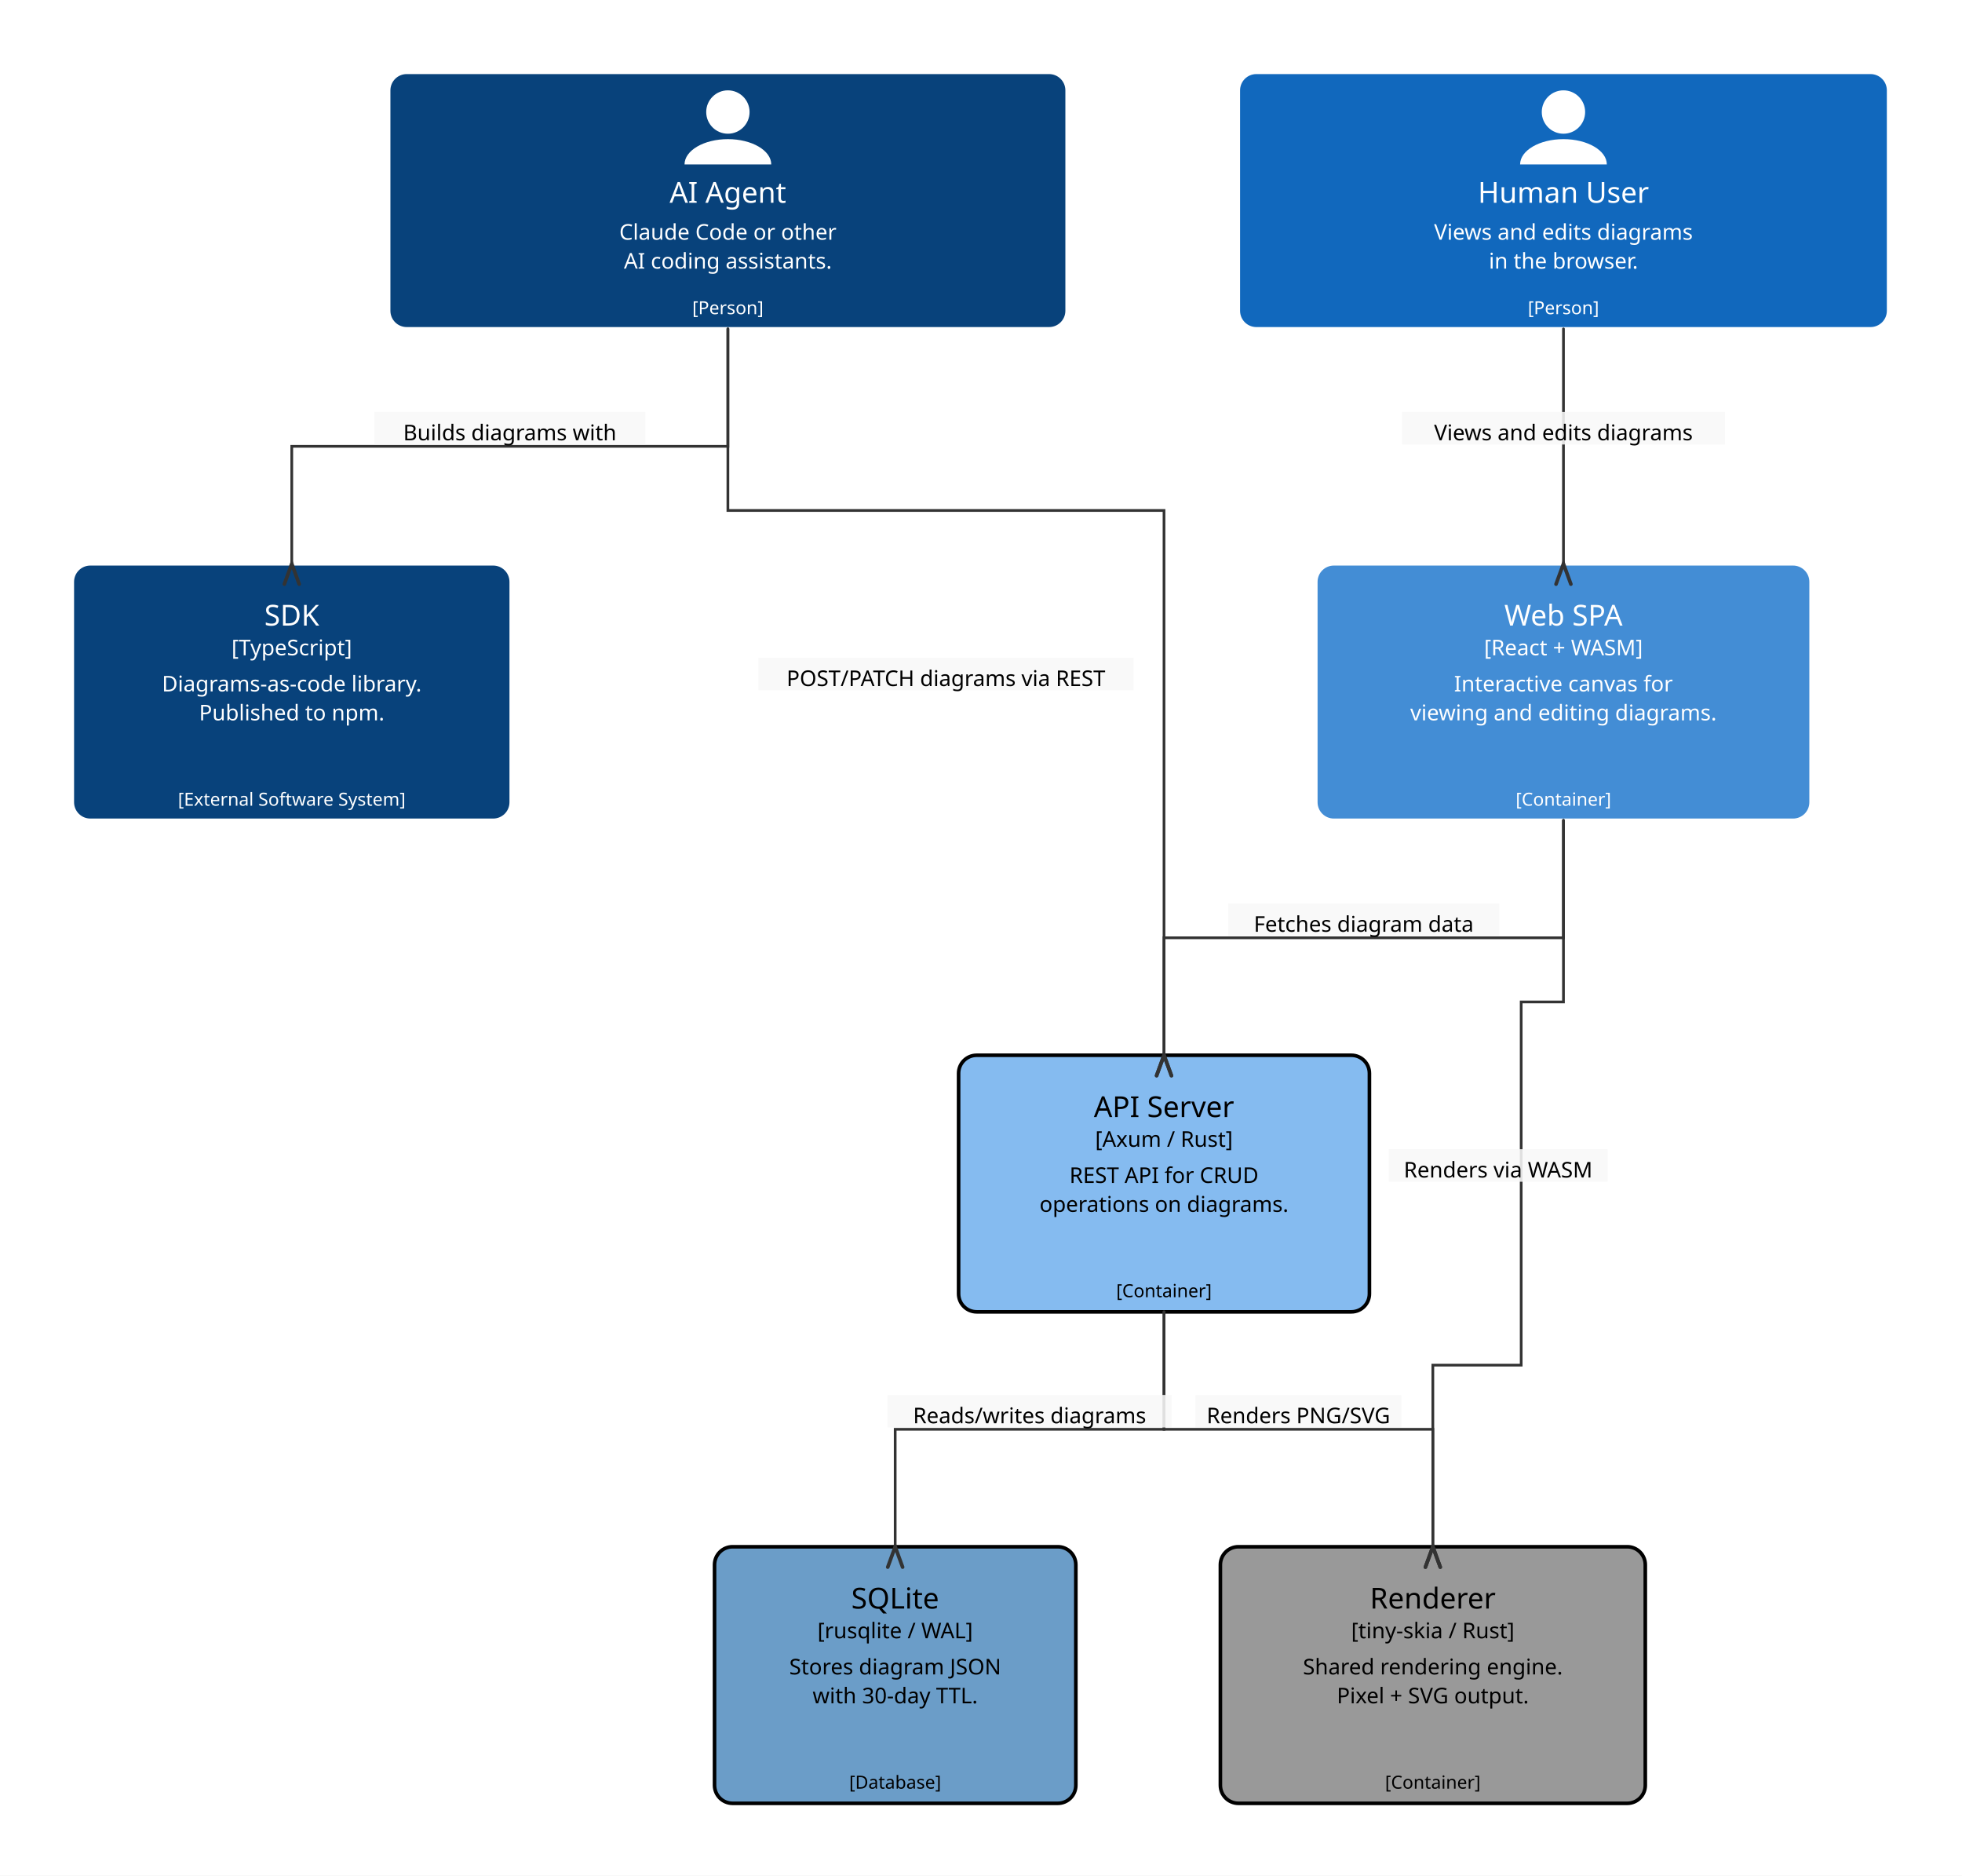
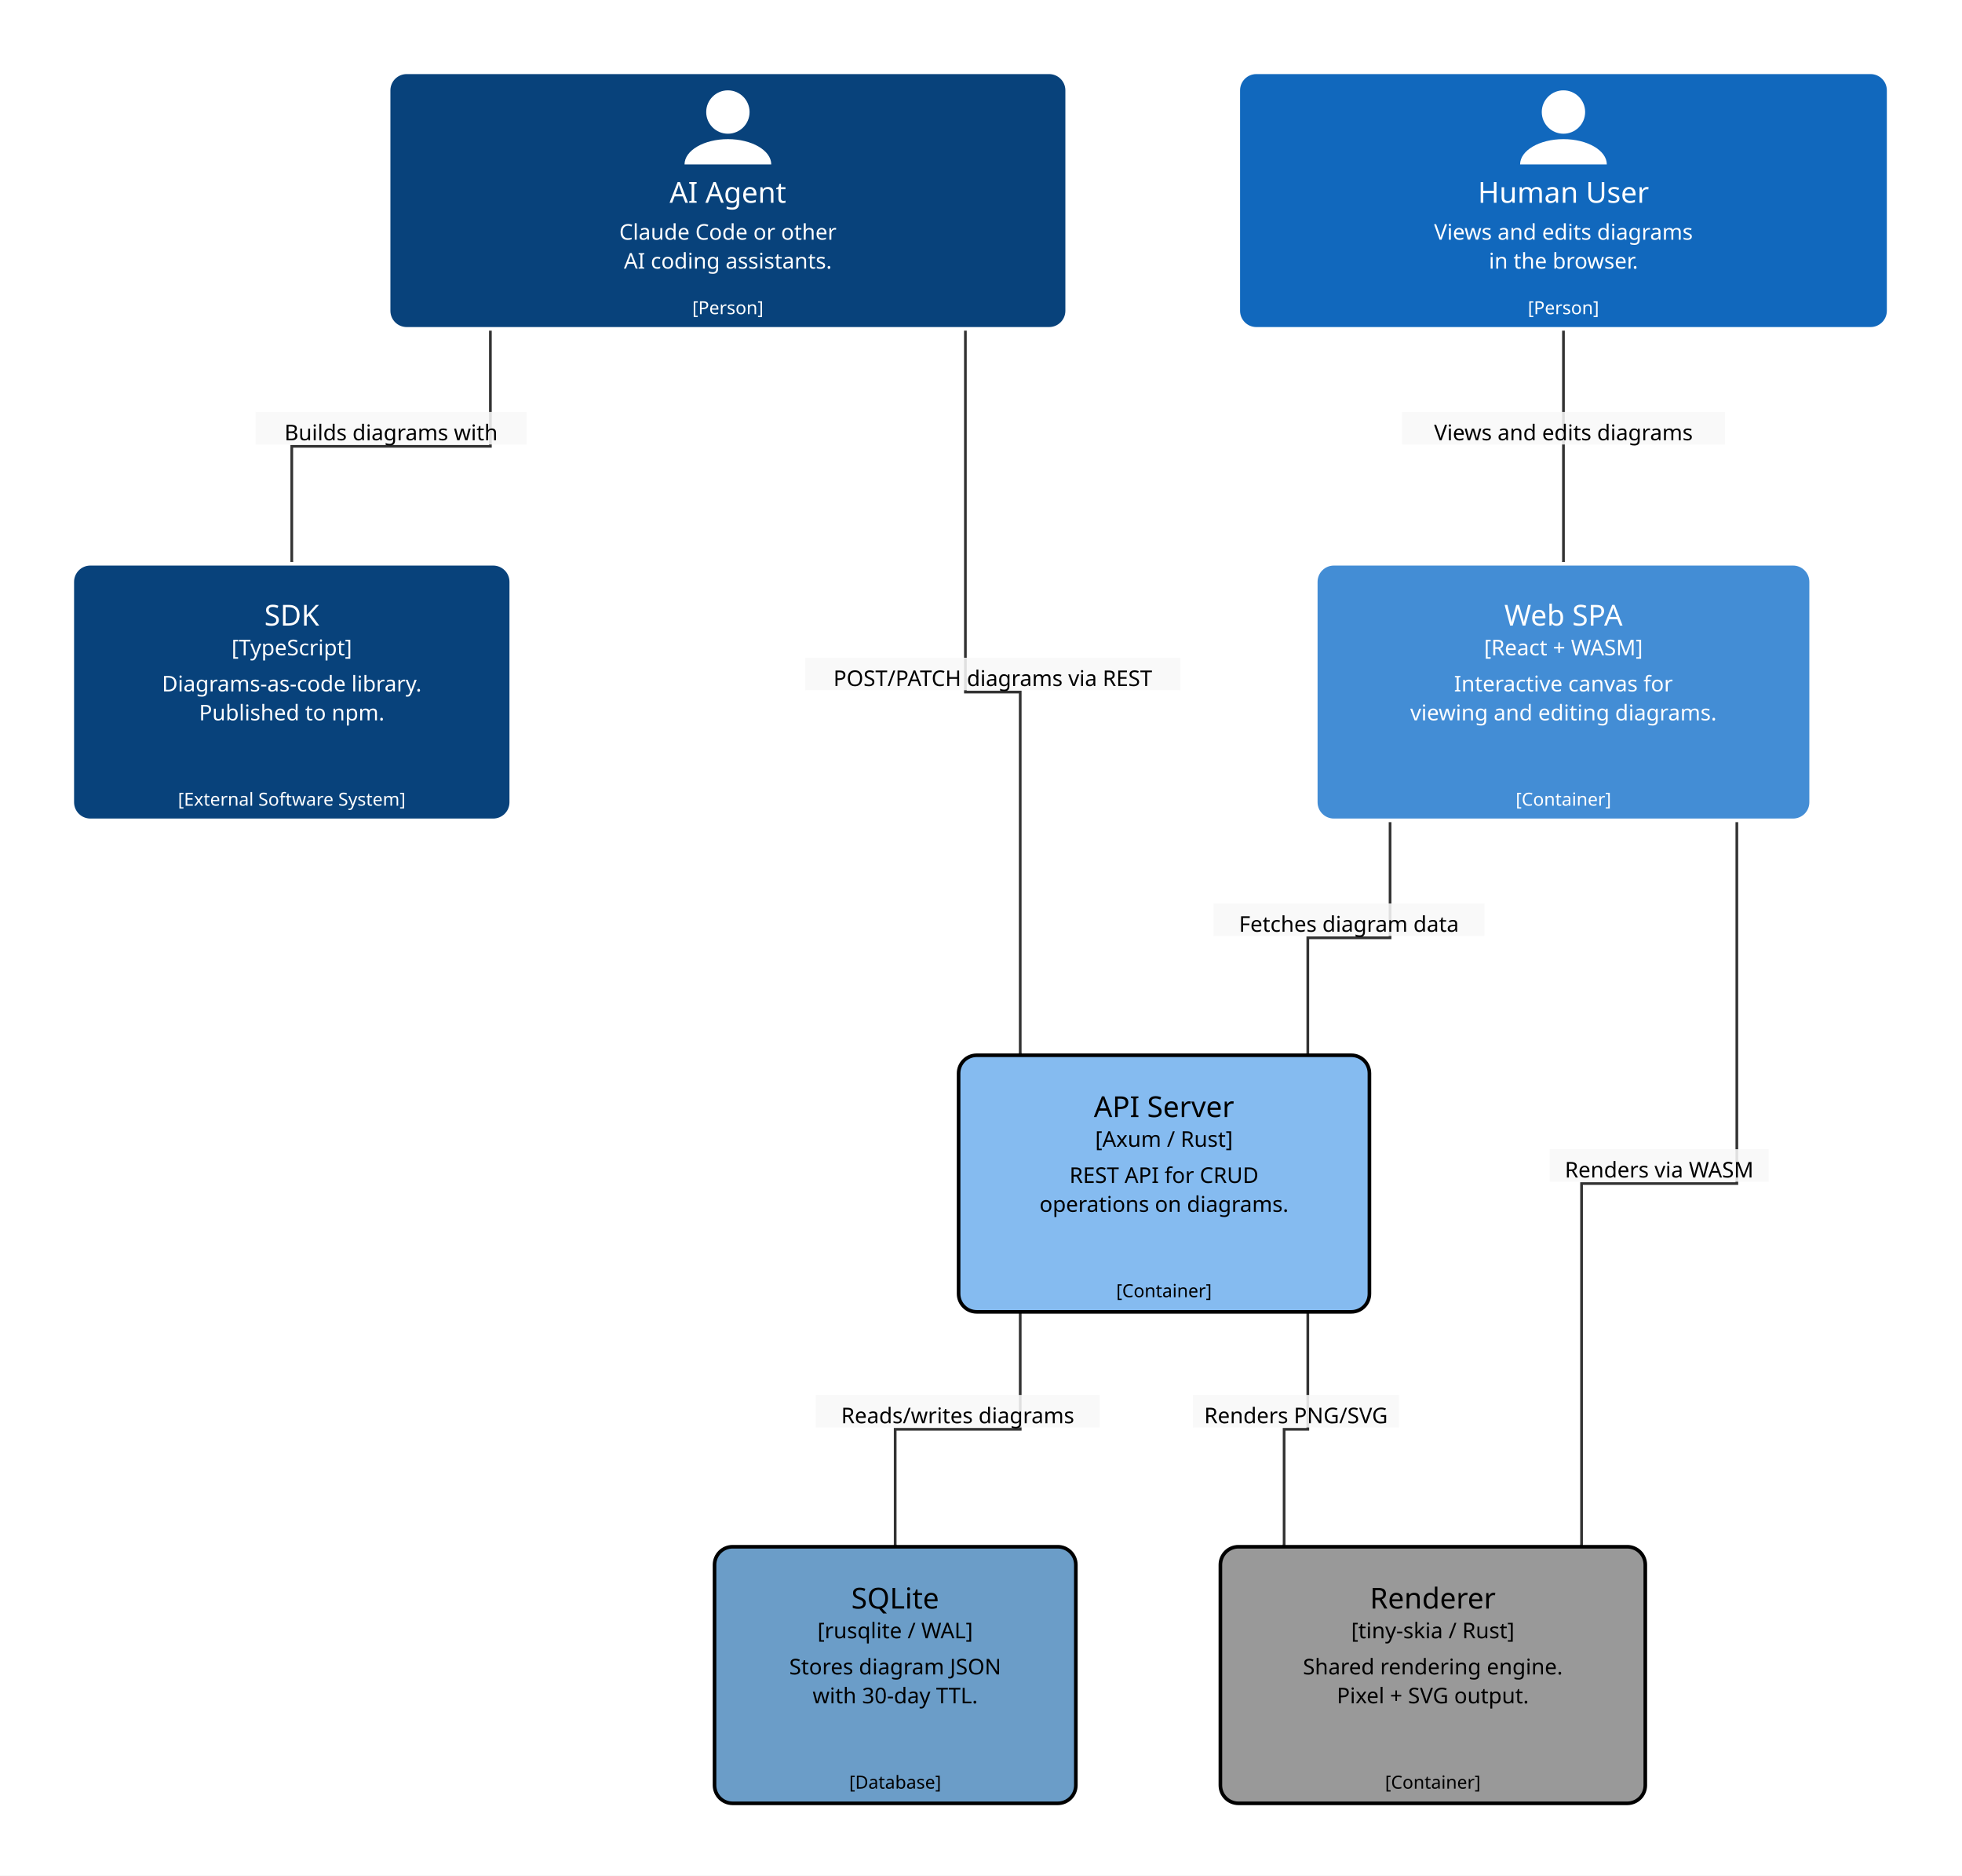
<svg xmlns="http://www.w3.org/2000/svg" width="1086" height="1038" viewBox="0 0 1086 1038">
  <rect width="1086" height="1038" fill="#fff" />
+   <path d="M534.36,182.00L534.36,383.00L564.71,383.00L564.71,584.00" fill="none" stroke="rgb(51,51,51)" stroke-width="1.50" stroke-linecap="round" />
+   <path d="M568.82,595.27L564.71,584.00L560.60,595.27" fill="none" stroke="rgb(51,51,51)" stroke-width="2.00" stroke-linecap="round" />
+   <path d="M445.73,364.00L653.33,364.00L653.33,382.00L445.73,382.00Z" fill="rgba(248,248,248,0.878)" stroke="none" />
+   <text x="549.53" y="375.00" fill="rgb(0,0,0)" font-family="&quot;Nunito&quot;, sans-serif" font-size="12.0" text-anchor="middle" dominant-baseline="central">POST/PATCH diagrams via REST</text>
+   <path d="M271.44,182.00L271.44,247.00L161.50,247.00L161.50,312.00" fill="none" stroke="rgb(51,51,51)" stroke-width="1.50" stroke-linecap="round" />
+   <path d="M165.61,323.27L161.50,312.00L157.39,323.27" fill="none" stroke="rgb(51,51,51)" stroke-width="2.00" stroke-linecap="round" />
+   <path d="M141.47,228.00L291.47,228.00L291.47,246.00L141.47,246.00Z" fill="rgba(248,248,248,0.878)" stroke="none" />
+   <text x="216.47" y="239.00" fill="rgb(0,0,0)" font-family="&quot;Nunito&quot;, sans-serif" font-size="12.0" text-anchor="middle" dominant-baseline="central">Builds diagrams with</text>
+   <path d="M865.40,182.00L865.40,312.00" fill="none" stroke="rgb(51,51,51)" stroke-width="1.50" stroke-linecap="round" />
+   <path d="M869.51,323.27L865.40,312.00L861.29,323.27" fill="none" stroke="rgb(51,51,51)" stroke-width="2.00" stroke-linecap="round" />
+   <path d="M776.00,228.00L954.80,228.00L954.80,246.00L776.00,246.00Z" fill="rgba(248,248,248,0.878)" stroke="none" />
+   <text x="865.40" y="239.00" fill="rgb(0,0,0)" font-family="&quot;Nunito&quot;, sans-serif" font-size="12.0" text-anchor="middle" dominant-baseline="central">Views and edits diagrams</text>
+   <path d="M769.43,454.00L769.43,519.00L723.89,519.00L723.89,584.00" fill="none" stroke="rgb(51,51,51)" stroke-width="1.50" stroke-linecap="round" />
+   <path d="M728.00,595.27L723.89,584.00L719.78,595.27" fill="none" stroke="rgb(51,51,51)" stroke-width="2.00" stroke-linecap="round" />
+   <path d="M671.66,500.00L821.66,500.00L821.66,518.00L671.66,518.00Z" fill="rgba(248,248,248,0.878)" stroke="none" />
+   <text x="746.66" y="511.00" fill="rgb(0,0,0)" font-family="&quot;Nunito&quot;, sans-serif" font-size="12.0" text-anchor="middle" dominant-baseline="central">Fetches diagram data</text>
+   <path d="M961.37,454.00L961.37,655.00L875.42,655.00L875.42,856.00" fill="none" stroke="rgb(51,51,51)" stroke-width="1.50" stroke-linecap="round" />
+   <path d="M879.53,867.27L875.42,856.00L871.31,867.27" fill="none" stroke="rgb(51,51,51)" stroke-width="2.00" stroke-linecap="round" />
+   <path d="M857.80,636.00L979.00,636.00L979.00,654.00L857.80,654.00Z" fill="rgba(248,248,248,0.878)" stroke="none" />
+   <text x="918.40" y="647.00" fill="rgb(0,0,0)" font-family="&quot;Nunito&quot;, sans-serif" font-size="12.0" text-anchor="middle" dominant-baseline="central">Renders via WASM</text>
+   <path d="M723.89,726.00L723.89,791.00L710.78,791.00L710.78,856.00" fill="none" stroke="rgb(51,51,51)" stroke-width="1.50" stroke-linecap="round" />
+   <path d="M714.89,867.27L710.78,856.00L706.67,867.27" fill="none" stroke="rgb(51,51,51)" stroke-width="2.00" stroke-linecap="round" />
+   <path d="M660.34,772.00L774.34,772.00L774.34,790.00L660.34,790.00Z" fill="rgba(248,248,248,0.878)" stroke="none" />
+   <text x="717.34" y="783.00" fill="rgb(0,0,0)" font-family="&quot;Nunito&quot;, sans-serif" font-size="12.0" text-anchor="middle" dominant-baseline="central">Renders PNG/SVG</text>
+   <path d="M564.71,726.00L564.71,791.00L495.50,791.00L495.50,856.00" fill="none" stroke="rgb(51,51,51)" stroke-width="1.50" stroke-linecap="round" />
+   <path d="M499.61,867.27L495.50,856.00L491.39,867.27" fill="none" stroke="rgb(51,51,51)" stroke-width="2.00" stroke-linecap="round" />
+   <path d="M451.50,772.00L608.71,772.00L608.71,790.00L451.50,790.00Z" fill="rgba(248,248,248,0.878)" stroke="none" />
+   <text x="530.11" y="783.00" fill="rgb(0,0,0)" font-family="&quot;Nunito&quot;, sans-serif" font-size="12.0" text-anchor="middle" dominant-baseline="central">Reads/writes diagrams</text>
  <path d="M225.10,40.00L580.70,40.00C586.22,40.00 590.70,44.48 590.70,50.00L590.70,172.00C590.70,177.52 586.22,182.00 580.70,182.00L225.10,182.00C219.58,182.00 215.10,177.52 215.10,172.00L215.10,50.00C215.10,44.48 219.58,40.00 225.10,40.00Z" fill="rgb(8,66,123)" stroke="none" />
  <path d="M225.10,40.00L580.70,40.00C586.22,40.00 590.70,44.48 590.70,50.00L590.70,172.00C590.70,177.52 586.22,182.00 580.70,182.00L225.10,182.00C219.58,182.00 215.10,177.52 215.10,172.00L215.10,50.00C215.10,44.48 219.58,40.00 225.10,40.00Z" fill="none" stroke="rgb(255,255,255)" stroke-width="2.00" stroke-linecap="round" />
  <text x="402.90" y="106.00" fill="rgb(255,255,255)" font-family="&quot;Nunito&quot;, sans-serif" font-size="16.0" text-anchor="middle" dominant-baseline="central">AI Agent</text>
  <path d="M414.90,62.00C414.90,68.63 409.53,74.00 402.90,74.00C396.27,74.00 390.90,68.63 390.90,62.00C390.90,55.37 396.27,50.00 402.90,50.00C409.53,50.00 414.90,55.37 414.90,62.00Z" fill="rgb(255,255,255)" stroke="none" />
  <path d="M378.90,91.00C378.90,83.27 389.65,77.00 402.90,77.00C416.15,77.00 426.90,83.27 426.90,91.00Z" fill="rgb(255,255,255)" stroke="none" />
  <text x="402.90" y="128.00" fill="rgb(255,255,255)" font-family="&quot;Nunito&quot;, sans-serif" font-size="12.0" text-anchor="middle" dominant-baseline="central">Claude Code or other</text>
  <text x="402.90" y="144.00" fill="rgb(255,255,255)" font-family="&quot;Nunito&quot;, sans-serif" font-size="12.0" text-anchor="middle" dominant-baseline="central">AI coding assistants.</text>
  <text x="402.90" y="170.00" fill="rgb(255,255,255)" font-family="&quot;Nunito&quot;, sans-serif" font-size="10.0" text-anchor="middle" dominant-baseline="central">[Person]</text>
  <path d="M695.40,40.00L1035.40,40.00C1040.92,40.00 1045.40,44.48 1045.40,50.00L1045.40,172.00C1045.40,177.52 1040.92,182.00 1035.40,182.00L695.40,182.00C689.88,182.00 685.40,177.52 685.40,172.00L685.40,50.00C685.40,44.48 689.88,40.00 695.40,40.00Z" fill="rgb(17,104,189)" stroke="none" />
  <path d="M695.40,40.00L1035.40,40.00C1040.92,40.00 1045.40,44.48 1045.40,50.00L1045.40,172.00C1045.40,177.52 1040.92,182.00 1035.40,182.00L695.40,182.00C689.88,182.00 685.40,177.52 685.40,172.00L685.40,50.00C685.40,44.48 689.88,40.00 695.40,40.00Z" fill="none" stroke="rgb(255,255,255)" stroke-width="2.00" stroke-linecap="round" />
  <text x="865.40" y="106.00" fill="rgb(255,255,255)" font-family="&quot;Nunito&quot;, sans-serif" font-size="16.0" text-anchor="middle" dominant-baseline="central">Human User</text>
  <path d="M877.40,62.00C877.40,68.63 872.03,74.00 865.40,74.00C858.77,74.00 853.40,68.63 853.40,62.00C853.40,55.37 858.77,50.00 865.40,50.00C872.03,50.00 877.40,55.37 877.40,62.00Z" fill="rgb(255,255,255)" stroke="none" />
  <path d="M841.40,91.00C841.40,83.27 852.15,77.00 865.40,77.00C878.65,77.00 889.40,83.27 889.40,91.00Z" fill="rgb(255,255,255)" stroke="none" />
  <text x="865.40" y="128.00" fill="rgb(255,255,255)" font-family="&quot;Nunito&quot;, sans-serif" font-size="12.0" text-anchor="middle" dominant-baseline="central">Views and edits diagrams</text>
  <text x="865.40" y="144.00" fill="rgb(255,255,255)" font-family="&quot;Nunito&quot;, sans-serif" font-size="12.0" text-anchor="middle" dominant-baseline="central">in the browser.</text>
  <text x="865.40" y="170.00" fill="rgb(255,255,255)" font-family="&quot;Nunito&quot;, sans-serif" font-size="10.0" text-anchor="middle" dominant-baseline="central">[Person]</text>
  <path d="M738.30,312.00L992.50,312.00C998.02,312.00 1002.50,316.48 1002.50,322.00L1002.50,444.00C1002.50,449.52 998.02,454.00 992.50,454.00L738.30,454.00C732.78,454.00 728.30,449.52 728.30,444.00L728.30,322.00C728.30,316.48 732.78,312.00 738.30,312.00Z" fill="rgb(67,141,213)" stroke="none" />
  <path d="M738.30,312.00L992.50,312.00C998.02,312.00 1002.50,316.48 1002.50,322.00L1002.50,444.00C1002.50,449.52 998.02,454.00 992.50,454.00L738.30,454.00C732.78,454.00 728.30,449.52 728.30,444.00L728.30,322.00C728.30,316.48 732.78,312.00 738.30,312.00Z" fill="none" stroke="rgb(255,255,255)" stroke-width="2.00" stroke-linecap="round" />
  <text x="865.40" y="340.00" fill="rgb(255,255,255)" font-family="&quot;Nunito&quot;, sans-serif" font-size="16.0" text-anchor="middle" dominant-baseline="central">Web SPA</text>
  <text x="865.40" y="358.00" fill="rgb(255,255,255)" font-family="&quot;Nunito&quot;, sans-serif" font-size="12.0" text-anchor="middle" dominant-baseline="central">[React + WASM]</text>
  <text x="865.40" y="378.00" fill="rgb(255,255,255)" font-family="&quot;Nunito&quot;, sans-serif" font-size="12.0" text-anchor="middle" dominant-baseline="central">Interactive canvas for</text>
  <text x="865.40" y="394.00" fill="rgb(255,255,255)" font-family="&quot;Nunito&quot;, sans-serif" font-size="12.0" text-anchor="middle" dominant-baseline="central">viewing and editing diagrams.</text>
  <text x="865.40" y="442.00" fill="rgb(255,255,255)" font-family="&quot;Nunito&quot;, sans-serif" font-size="10.0" text-anchor="middle" dominant-baseline="central">[Container]</text>
  <path d="M540.60,584.00L748.00,584.00C753.52,584.00 758.00,588.48 758.00,594.00L758.00,716.00C758.00,721.52 753.52,726.00 748.00,726.00L540.60,726.00C535.08,726.00 530.60,721.52 530.60,716.00L530.60,594.00C530.60,588.48 535.08,584.00 540.60,584.00Z" fill="rgb(133,187,240)" stroke="none" />
  <path d="M540.60,584.00L748.00,584.00C753.52,584.00 758.00,588.48 758.00,594.00L758.00,716.00C758.00,721.52 753.52,726.00 748.00,726.00L540.60,726.00C535.08,726.00 530.60,721.52 530.60,716.00L530.60,594.00C530.60,588.48 535.08,584.00 540.60,584.00Z" fill="none" stroke="rgb(0,0,0)" stroke-width="2.00" stroke-linecap="round" />
  <text x="644.30" y="612.00" fill="rgb(0,0,0)" font-family="&quot;Nunito&quot;, sans-serif" font-size="16.0" text-anchor="middle" dominant-baseline="central">API Server</text>
  <text x="644.30" y="630.00" fill="rgb(0,0,0)" font-family="&quot;Nunito&quot;, sans-serif" font-size="12.0" text-anchor="middle" dominant-baseline="central">[Axum / Rust]</text>
  <text x="644.30" y="650.00" fill="rgb(0,0,0)" font-family="&quot;Nunito&quot;, sans-serif" font-size="12.0" text-anchor="middle" dominant-baseline="central">REST API for CRUD</text>
  <text x="644.30" y="666.00" fill="rgb(0,0,0)" font-family="&quot;Nunito&quot;, sans-serif" font-size="12.0" text-anchor="middle" dominant-baseline="central">operations on diagrams.</text>
  <text x="644.30" y="714.00" fill="rgb(0,0,0)" font-family="&quot;Nunito&quot;, sans-serif" font-size="10.0" text-anchor="middle" dominant-baseline="central">[Container]</text>
  <path d="M685.50,856.00L900.70,856.00C906.22,856.00 910.70,860.48 910.70,866.00L910.70,988.00C910.70,993.52 906.22,998.00 900.70,998.00L685.50,998.00C679.98,998.00 675.50,993.52 675.50,988.00L675.50,866.00C675.50,860.48 679.98,856.00 685.50,856.00Z" fill="rgb(153,153,153)" stroke="none" />
  <path d="M685.50,856.00L900.70,856.00C906.22,856.00 910.70,860.48 910.70,866.00L910.70,988.00C910.70,993.52 906.22,998.00 900.70,998.00L685.50,998.00C679.98,998.00 675.50,993.52 675.50,988.00L675.50,866.00C675.50,860.48 679.98,856.00 685.50,856.00Z" fill="none" stroke="rgb(0,0,0)" stroke-width="2.00" stroke-linecap="round" />
  <text x="793.10" y="884.00" fill="rgb(0,0,0)" font-family="&quot;Nunito&quot;, sans-serif" font-size="16.0" text-anchor="middle" dominant-baseline="central">Renderer</text>
  <text x="793.10" y="902.00" fill="rgb(0,0,0)" font-family="&quot;Nunito&quot;, sans-serif" font-size="12.0" text-anchor="middle" dominant-baseline="central">[tiny-skia / Rust]</text>
  <text x="793.10" y="922.00" fill="rgb(0,0,0)" font-family="&quot;Nunito&quot;, sans-serif" font-size="12.0" text-anchor="middle" dominant-baseline="central">Shared rendering engine.</text>
  <text x="793.10" y="938.00" fill="rgb(0,0,0)" font-family="&quot;Nunito&quot;, sans-serif" font-size="12.0" text-anchor="middle" dominant-baseline="central">Pixel + SVG output.</text>
  <text x="793.10" y="986.00" fill="rgb(0,0,0)" font-family="&quot;Nunito&quot;, sans-serif" font-size="10.0" text-anchor="middle" dominant-baseline="central">[Container]</text>
  <path d="M405.50,856.00L585.50,856.00C591.02,856.00 595.50,860.48 595.50,866.00L595.50,988.00C595.50,993.52 591.02,998.00 585.50,998.00L405.50,998.00C399.98,998.00 395.50,993.52 395.50,988.00L395.50,866.00C395.50,860.48 399.98,856.00 405.50,856.00Z" fill="rgb(107,157,200)" stroke="none" />
  <path d="M405.50,856.00L585.50,856.00C591.02,856.00 595.50,860.48 595.50,866.00L595.50,988.00C595.50,993.52 591.02,998.00 585.50,998.00L405.50,998.00C399.98,998.00 395.50,993.52 395.50,988.00L395.50,866.00C395.50,860.48 399.98,856.00 405.50,856.00Z" fill="none" stroke="rgb(0,0,0)" stroke-width="2.00" stroke-linecap="round" />
  <text x="495.50" y="884.00" fill="rgb(0,0,0)" font-family="&quot;Nunito&quot;, sans-serif" font-size="16.0" text-anchor="middle" dominant-baseline="central">SQLite</text>
  <text x="495.50" y="902.00" fill="rgb(0,0,0)" font-family="&quot;Nunito&quot;, sans-serif" font-size="12.0" text-anchor="middle" dominant-baseline="central">[rusqlite / WAL]</text>
  <text x="495.50" y="922.00" fill="rgb(0,0,0)" font-family="&quot;Nunito&quot;, sans-serif" font-size="12.0" text-anchor="middle" dominant-baseline="central">Stores diagram JSON</text>
  <text x="495.50" y="938.00" fill="rgb(0,0,0)" font-family="&quot;Nunito&quot;, sans-serif" font-size="12.0" text-anchor="middle" dominant-baseline="central">with 30-day TTL.</text>
  <text x="495.50" y="986.00" fill="rgb(0,0,0)" font-family="&quot;Nunito&quot;, sans-serif" font-size="10.0" text-anchor="middle" dominant-baseline="central">[Database]</text>
  <path d="M50.00,312.00L273.00,312.00C278.52,312.00 283.00,316.48 283.00,322.00L283.00,444.00C283.00,449.52 278.52,454.00 273.00,454.00L50.00,454.00C44.48,454.00 40.00,449.52 40.00,444.00L40.00,322.00C40.00,316.48 44.48,312.00 50.00,312.00Z" fill="rgb(8,66,123)" stroke="none" />
  <path d="M50.00,312.00L273.00,312.00C278.52,312.00 283.00,316.48 283.00,322.00L283.00,444.00C283.00,449.52 278.52,454.00 273.00,454.00L50.00,454.00C44.48,454.00 40.00,449.52 40.00,444.00L40.00,322.00C40.00,316.48 44.48,312.00 50.00,312.00Z" fill="none" stroke="rgb(255,255,255)" stroke-width="2.00" stroke-linecap="round" />
  <text x="161.50" y="340.00" fill="rgb(255,255,255)" font-family="&quot;Nunito&quot;, sans-serif" font-size="16.0" text-anchor="middle" dominant-baseline="central">SDK</text>
  <text x="161.50" y="358.00" fill="rgb(255,255,255)" font-family="&quot;Nunito&quot;, sans-serif" font-size="12.0" text-anchor="middle" dominant-baseline="central">[TypeScript]</text>
  <text x="161.50" y="378.00" fill="rgb(255,255,255)" font-family="&quot;Nunito&quot;, sans-serif" font-size="12.0" text-anchor="middle" dominant-baseline="central">Diagrams-as-code library.</text>
  <text x="161.50" y="394.00" fill="rgb(255,255,255)" font-family="&quot;Nunito&quot;, sans-serif" font-size="12.0" text-anchor="middle" dominant-baseline="central">Published to npm.</text>
  <text x="161.50" y="442.00" fill="rgb(255,255,255)" font-family="&quot;Nunito&quot;, sans-serif" font-size="10.0" text-anchor="middle" dominant-baseline="central">[External Software System]</text>
-   <path d="M402.90,182.00L402.90,282.50L644.30,282.50L644.30,383.00L644.30,584.00" fill="none" stroke="rgb(51,51,51)" stroke-width="1.50" stroke-linecap="round" />
-   <path d="M648.41,595.27L644.30,584.00L640.19,595.27" fill="none" stroke="rgb(51,51,51)" stroke-width="2.00" stroke-linecap="round" />
-   <path d="M419.80,364.00L627.40,364.00L627.40,382.00L419.80,382.00Z" fill="rgba(248,248,248,0.878)" stroke="none" />
-   <text x="523.60" y="375.00" fill="rgb(0,0,0)" font-family="&quot;Nunito&quot;, sans-serif" font-size="12.0" text-anchor="middle" dominant-baseline="central">POST/PATCH diagrams via REST</text>
-   <path d="M402.90,182.00L402.90,247.00L161.50,247.00L161.50,312.00" fill="none" stroke="rgb(51,51,51)" stroke-width="1.50" stroke-linecap="round" />
-   <path d="M165.61,323.27L161.50,312.00L157.39,323.27" fill="none" stroke="rgb(51,51,51)" stroke-width="2.00" stroke-linecap="round" />
-   <path d="M207.20,228.00L357.20,228.00L357.20,246.00L207.20,246.00Z" fill="rgba(248,248,248,0.878)" stroke="none" />
-   <text x="282.20" y="239.00" fill="rgb(0,0,0)" font-family="&quot;Nunito&quot;, sans-serif" font-size="12.0" text-anchor="middle" dominant-baseline="central">Builds diagrams with</text>
-   <path d="M865.40,182.00L865.40,312.00" fill="none" stroke="rgb(51,51,51)" stroke-width="1.50" stroke-linecap="round" />
-   <path d="M869.51,323.27L865.40,312.00L861.29,323.27" fill="none" stroke="rgb(51,51,51)" stroke-width="2.00" stroke-linecap="round" />
-   <path d="M776.00,228.00L954.80,228.00L954.80,246.00L776.00,246.00Z" fill="rgba(248,248,248,0.878)" stroke="none" />
-   <text x="865.40" y="239.00" fill="rgb(0,0,0)" font-family="&quot;Nunito&quot;, sans-serif" font-size="12.0" text-anchor="middle" dominant-baseline="central">Views and edits diagrams</text>
-   <path d="M865.40,454.00L865.40,519.00L644.30,519.00L644.30,584.00" fill="none" stroke="rgb(51,51,51)" stroke-width="1.50" stroke-linecap="round" />
-   <path d="M648.41,595.27L644.30,584.00L640.19,595.27" fill="none" stroke="rgb(51,51,51)" stroke-width="2.00" stroke-linecap="round" />
-   <path d="M679.85,500.00L829.85,500.00L829.85,518.00L679.85,518.00Z" fill="rgba(248,248,248,0.878)" stroke="none" />
-   <text x="754.85" y="511.00" fill="rgb(0,0,0)" font-family="&quot;Nunito&quot;, sans-serif" font-size="12.0" text-anchor="middle" dominant-baseline="central">Fetches diagram data</text>
-   <path d="M865.40,454.00L865.40,554.50L842.00,554.50L842.00,655.00L842.00,755.50L793.10,755.50L793.10,856.00" fill="none" stroke="rgb(51,51,51)" stroke-width="1.50" stroke-linecap="round" />
-   <path d="M797.21,867.27L793.10,856.00L788.99,867.27" fill="none" stroke="rgb(51,51,51)" stroke-width="2.00" stroke-linecap="round" />
-   <path d="M768.65,636.00L889.85,636.00L889.85,654.00L768.65,654.00Z" fill="rgba(248,248,248,0.878)" stroke="none" />
-   <text x="829.25" y="647.00" fill="rgb(0,0,0)" font-family="&quot;Nunito&quot;, sans-serif" font-size="12.0" text-anchor="middle" dominant-baseline="central">Renders via WASM</text>
-   <path d="M644.30,726.00L644.30,791.00L793.10,791.00L793.10,856.00" fill="none" stroke="rgb(51,51,51)" stroke-width="1.50" stroke-linecap="round" />
-   <path d="M797.21,867.27L793.10,856.00L788.99,867.27" fill="none" stroke="rgb(51,51,51)" stroke-width="2.00" stroke-linecap="round" />
-   <path d="M661.70,772.00L775.70,772.00L775.70,790.00L661.70,790.00Z" fill="rgba(248,248,248,0.878)" stroke="none" />
-   <text x="718.70" y="783.00" fill="rgb(0,0,0)" font-family="&quot;Nunito&quot;, sans-serif" font-size="12.0" text-anchor="middle" dominant-baseline="central">Renders PNG/SVG</text>
-   <path d="M644.30,726.00L644.30,791.00L495.50,791.00L495.50,856.00" fill="none" stroke="rgb(51,51,51)" stroke-width="1.50" stroke-linecap="round" />
-   <path d="M499.61,867.27L495.50,856.00L491.39,867.27" fill="none" stroke="rgb(51,51,51)" stroke-width="2.00" stroke-linecap="round" />
-   <path d="M491.30,772.00L648.50,772.00L648.50,790.00L491.30,790.00Z" fill="rgba(248,248,248,0.878)" stroke="none" />
-   <text x="569.90" y="783.00" fill="rgb(0,0,0)" font-family="&quot;Nunito&quot;, sans-serif" font-size="12.0" text-anchor="middle" dominant-baseline="central">Reads/writes diagrams</text>
</svg>
